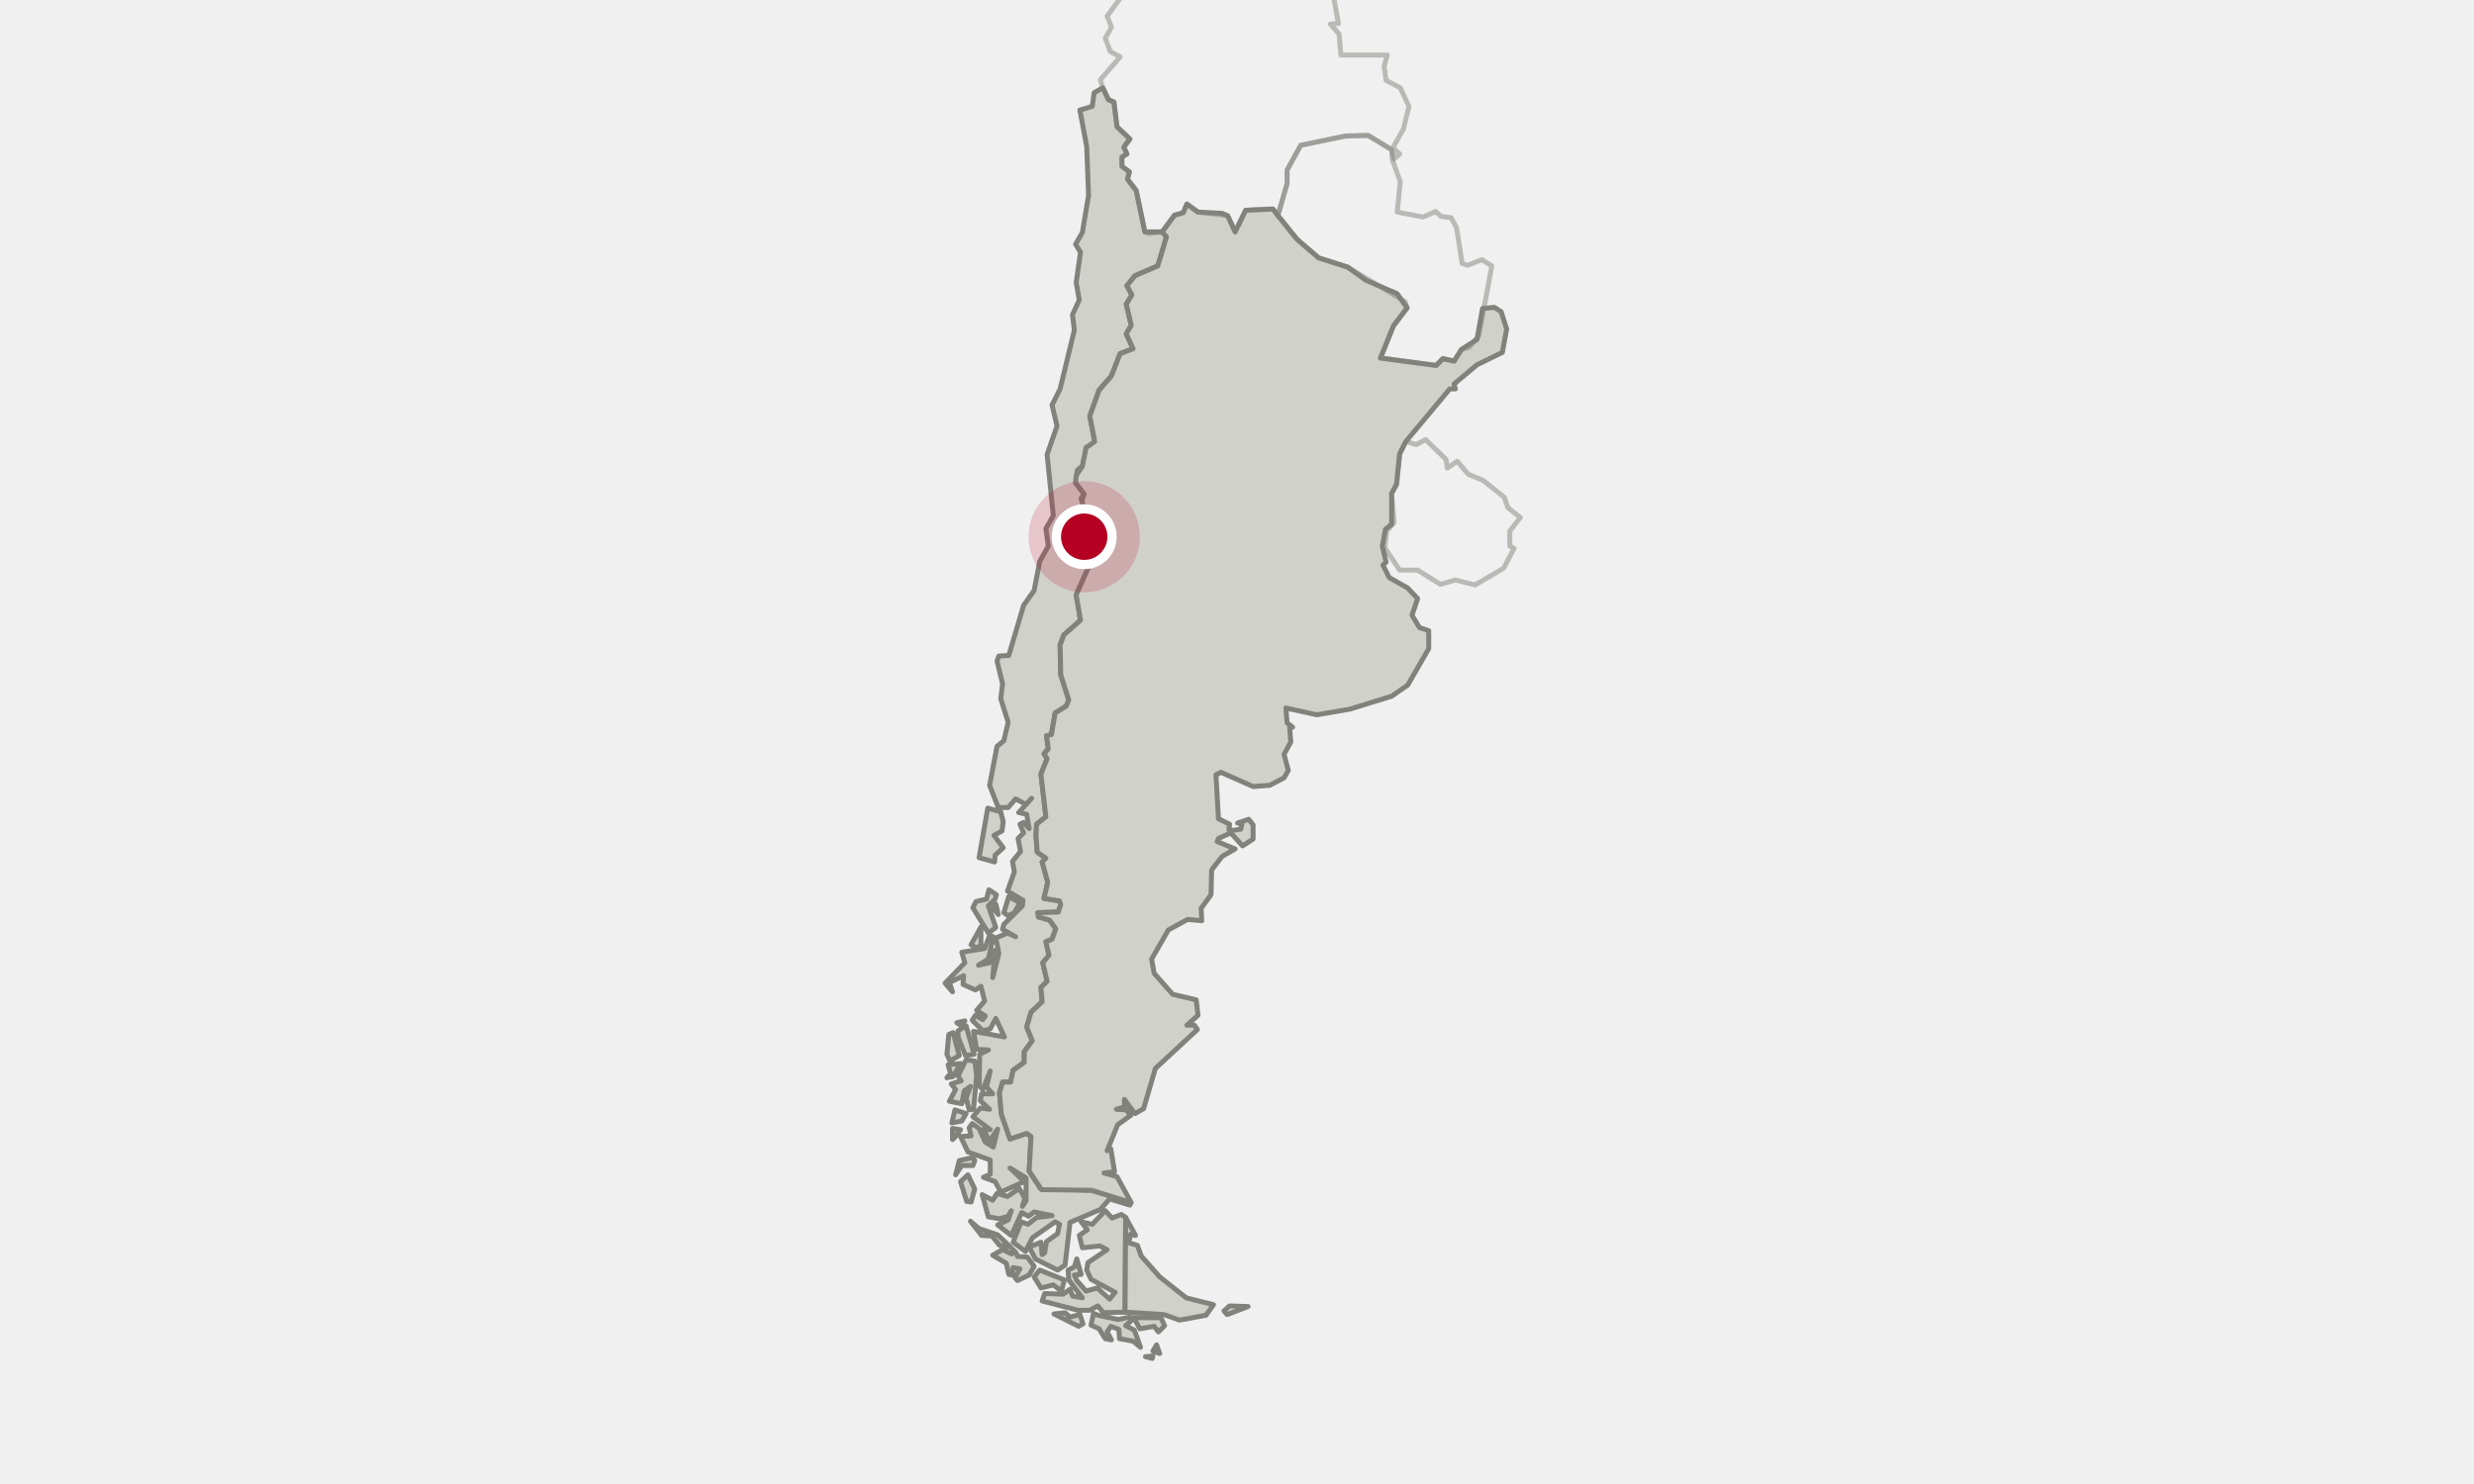
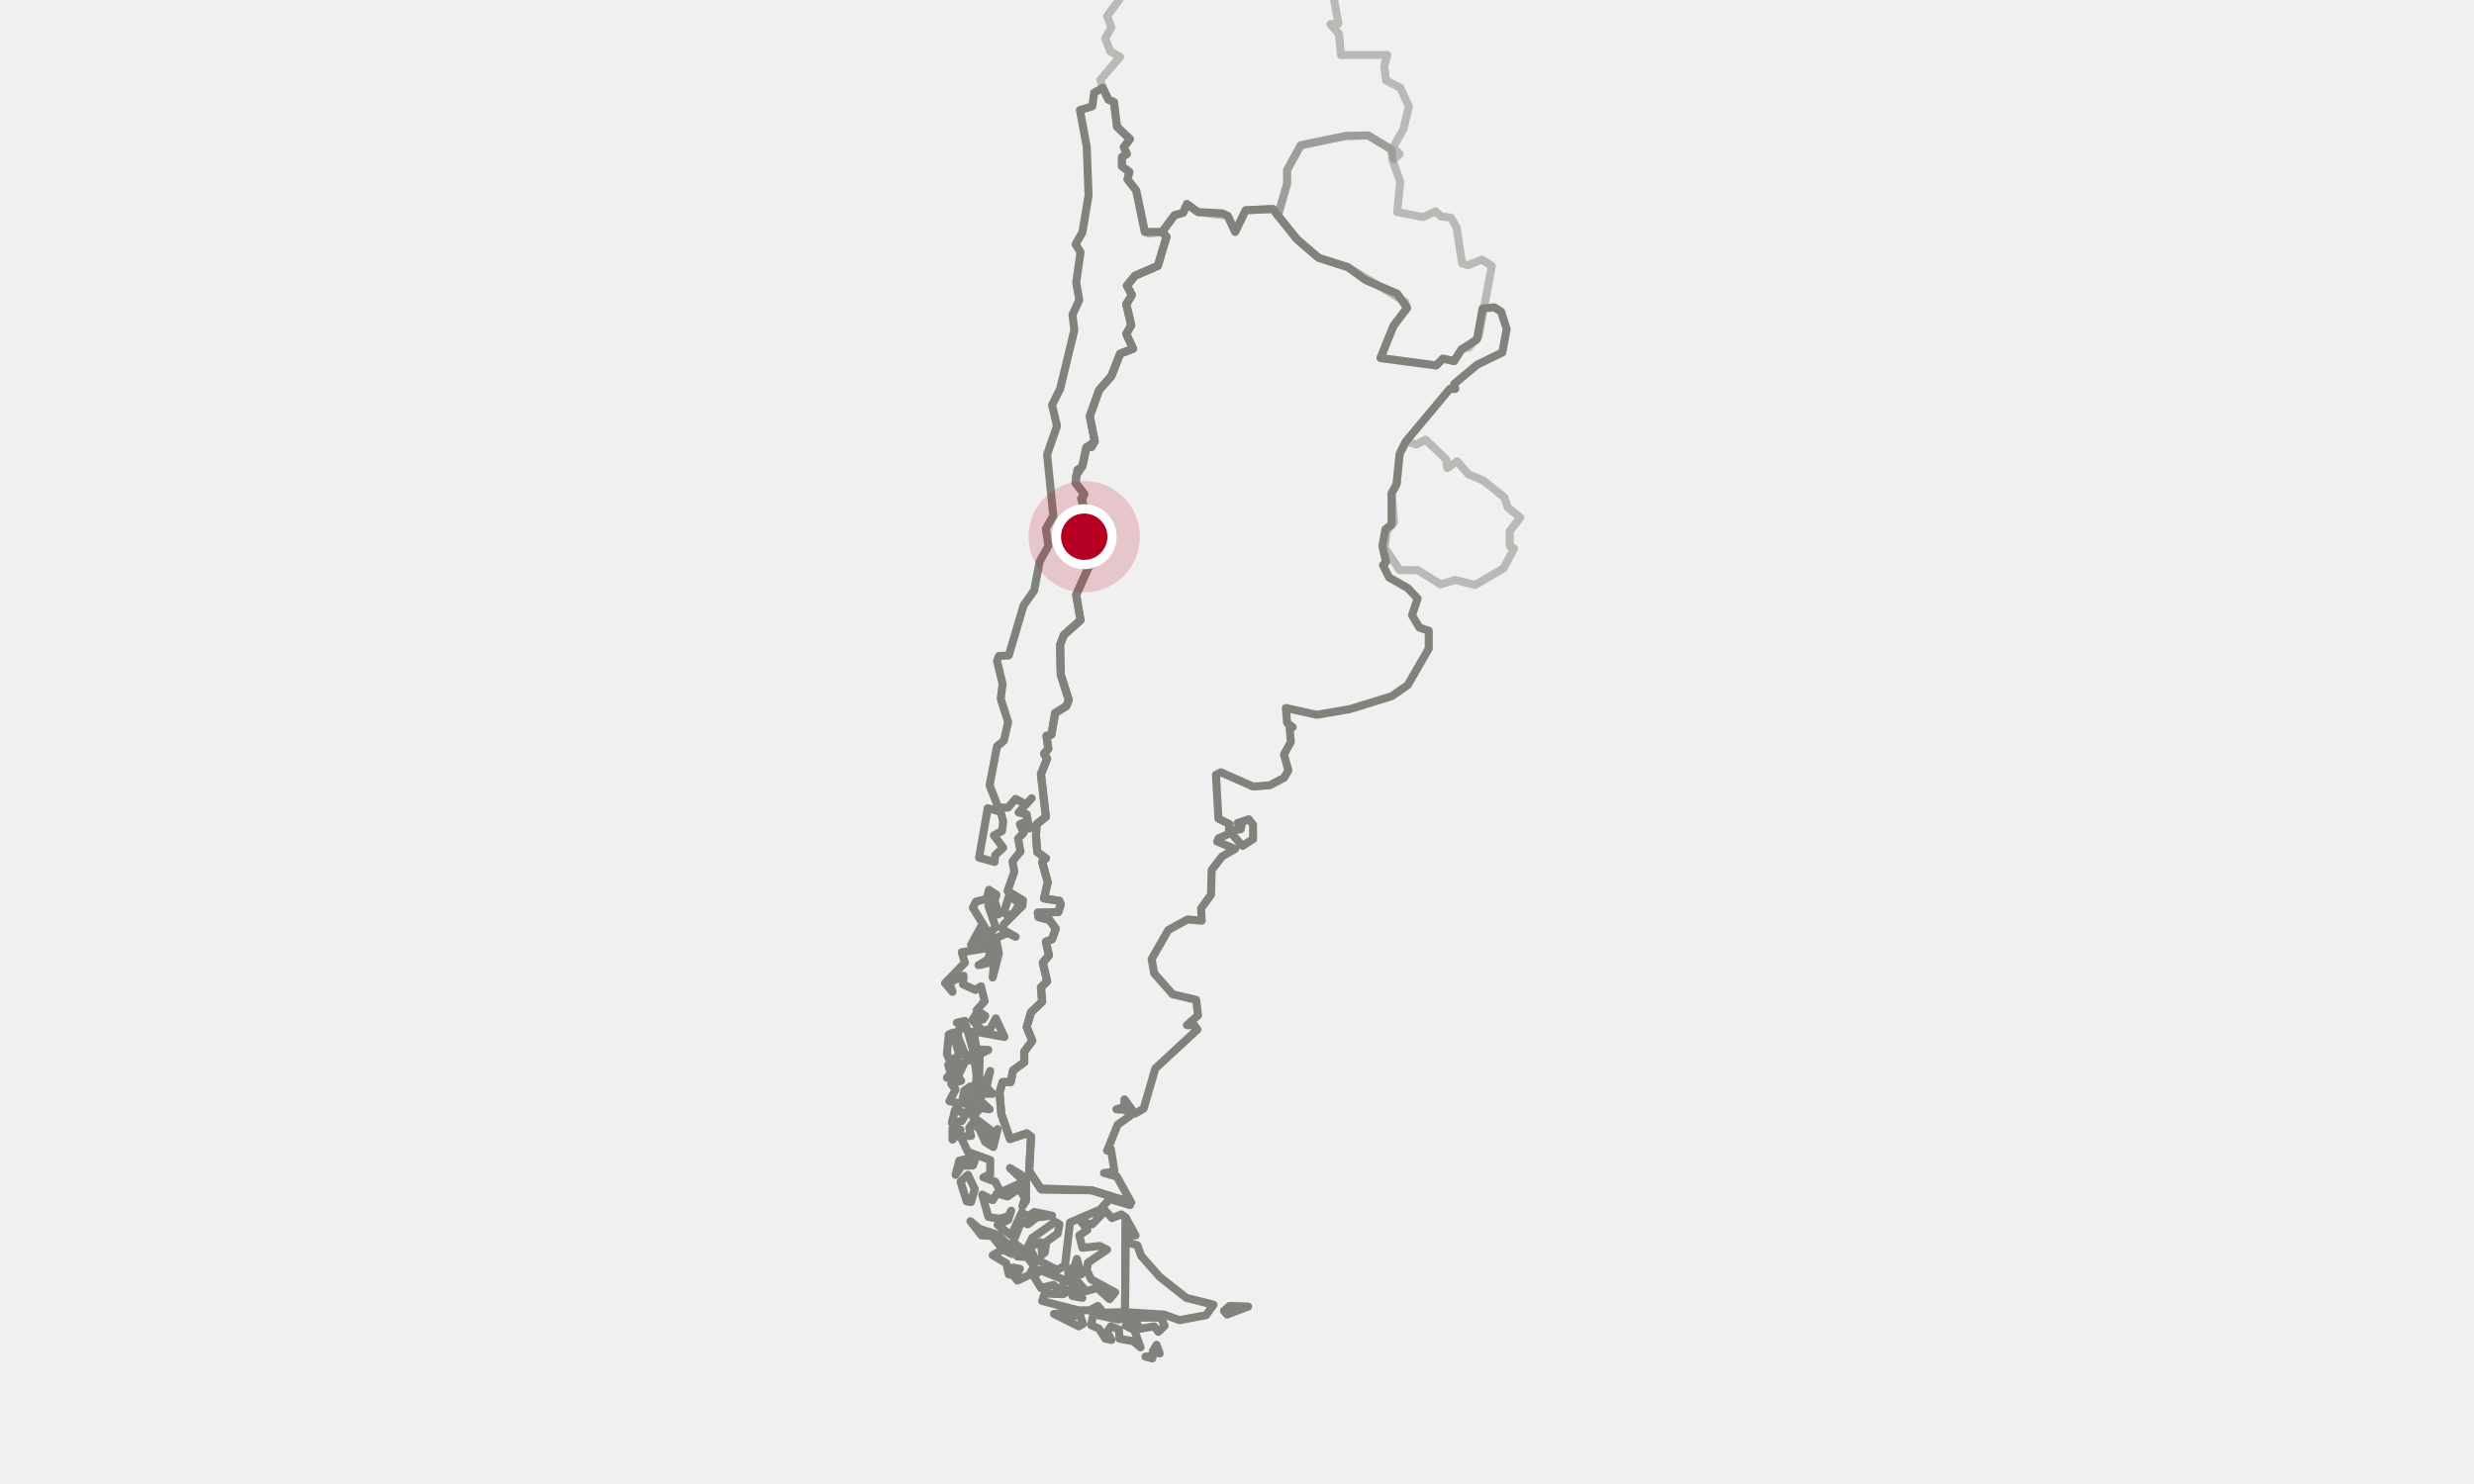
<svg xmlns="http://www.w3.org/2000/svg" width="400" height="240" viewBox="0 0 400 240">
-   <g fill="#d1d1cc" stroke="#82827c" stroke-width=".8" stroke-linejoin="round" fill-rule="evenodd">
+   <g fill="none" stroke="#82827c" stroke-width="1.3" stroke-linejoin="round" fill-rule="evenodd">
    <path data-country="CHL" d="M174.6,17.8 176.6,17.2 176.9,15 178.3,14.2 179.2,16.1 180.1,16.5 180.6,20.5 182.7,22.5 181.7,23.8 182.2,24.9 181.4,25.4 181.4,26.9 182.6,27.8 182.3,29 183.7,30.8 185.1,37.5 187.9,37.5 188.6,38.3 187.2,43 183.5,44.6 182.2,46.2 183,47.7 182.1,49.2 182.9,52.6 182.1,54 183.2,56.4 181.1,57.2 179.7,60.8 177.7,63.1 176.2,67.3 177,71.4 176.5,72.3 175.7,72.3 175,75.4 174.2,76 173.9,78.1 175.3,79.9 174.8,80.6 176.2,84.5 176,86 177.1,86.4 176.9,91.1 176.1,91.5 174,96.2 174.7,100.3 172,102.7 171.4,104.3 171.5,109.1 172.8,113.2 172.4,114.2 170.6,115.3 170,118.8 169.2,119 169.5,121.1 168.8,121.9 169.3,122.7 168.3,125.2 169.1,132.1 167.6,133.3 167.5,135.1 167.7,137.8 169.1,138.8 168.5,139.4 169.4,142.7 168.8,145.3 171.3,145.7 171.5,146.3 171.1,147.5 167.8,147.6 167.9,148.3 169.7,148.8 170.7,150.2 170.1,151.9 169.1,152.3 169.6,154.5 168.6,155.7 169.3,158.7 168.3,159.7 168.5,162 166.7,163.7 166,166.1 166.9,168.3 165.6,170.1 165.6,171.8 163.8,173.1 163.4,175 162.1,175 161.6,176.7 161.9,180.2 163.3,184.2 166,183.3 166.7,183.8 166.4,189.4 168.2,192.2 176.5,192.5 182.7,194.4 182.7,194.9 179.4,193.9 177.9,195.6 173,197.7 172.2,204.6 171,205.4 167.4,203.6 166.4,201.7 168.3,200.9 168.5,202.9 168.9,202.6 169.2,200.8 171,199.5 171.3,198 170.6,197.6 166.9,200.2 165.8,202.4 163.8,200.9 165.1,197.6 166.2,198 167.6,196.9 170.1,196.6 167.2,196 166.3,196.7 165.2,196.1 163.5,199.8 161.3,198.1 163,197.3 163.5,195.8 163,196.7 161.6,197.1 159.8,196.8 158.8,193.2 160.5,194.1 161.2,193 162.9,193.5 164.8,192.2 165.7,193.8 165.3,195.1 165.9,194.2 165.9,190.5 163.3,188.9 165.6,191.1 161.8,192.8 160.9,191.1 159,190.4 160.1,189.9 160.1,187.6 156.5,186.3 155.3,183.8 157,183.7 156.7,182.4 157.2,181.7 158.3,182.5 159.3,184.7 160.6,185.5 161.3,182.6 159.9,184.7 159.1,182.5 160.1,182.7 157.3,180.6 158.5,179.2 160,179.4 158.5,178 158.7,176.9 160.5,176.9 159.5,175.8 160.1,173.2 158.9,176.2 158.3,175.6 158.4,170.5 159.8,169.8 157.9,169.7 157.4,166.8 162.4,167.7 161,164.7 160.1,166.4 158.9,166.7 157.2,165 157.7,164.2 158.9,164.9 159.3,164.3 157.9,163.4 159.2,161.9 158.6,159.5 157.7,160.1 155.7,159.2 155.8,157.8 153.5,158.9 154,160.4 152.8,159 156,155.7 155.5,154 159.2,153.4 160,151.3 160.6,151.5 159.8,155.1 158.2,156.1 160,155.7 160.9,153.7 160.5,158.1 161.5,154.2 161,151.7 162.9,150.9 164.2,151.5 162.1,150.3 162.3,149.5 165.3,146.5 165.4,145.6 162.9,144.1 164,141 163.7,139.3 165,137.7 164.6,135.6 165.5,134.7 164.9,133.3 165.5,133 166.4,134 166,131.7 164.7,131.4 166.8,129.1 165.9,130.1 164.2,129.2 163,130.6 161.4,130.6 160,127 161.2,120.7 162.3,119.8 163,116.8 161.8,113 162.1,110.6 161.2,106.9 161.5,106.1 163.1,106 165.5,97.9 167.2,95.5 168.1,90.8 169.5,88.3 169.1,85.5 170.3,83.4 169.3,73.5 170.9,68.9 170.1,65.5 171.4,62.9 173.7,53.4 173.4,50.9 174.5,48.5 174,45.7 174.7,40.8 173.9,39.5 175,37.6 176,31.6 175.7,23.7 174.6,17.8ZM182,196.9 181.9,212.2 178.4,212.3 177.5,211.2 176.2,211.9 174.3,211.9 168.5,210.4 168.9,209.2 171.9,209.3 173,208.5 173.4,209.6 175,209.9 172.8,207 172.7,205.4 173.7,204.9 174.1,203.6 174.8,206.1 173.7,206.2 174.1,207.1 175.6,208.8 177.4,208.3 179.4,210.1 180.3,209 176.4,206.9 175.7,205.4 175.9,204.2 179,202.1 177.8,201.5 175,201.8 174.5,199.8 175.8,198.9 174.8,197.6 176.6,198 178.7,195.8 179.8,197 181.3,196.4 182,196.9ZM188.3,214.4 187.3,215.4 186.6,214.5 184.3,214.9 183.3,213.1 187.7,213.1 188.3,214.4ZM160.8,139.4 158.3,138.7 159.7,130.7 161.8,131.3 162.2,132.9 162,134.4 160.7,135.1 162.2,137.1 160.9,138.3 160.8,139.4ZM157.9,174 157.4,179.4 156.7,179.5 156.2,177.6 156.9,175.7 155.9,176.4 155.5,178.5 153.5,178.1 154.5,176.2 153.8,175.3 155.4,174.8 154.9,174 156.2,171.4 157.6,171.6 157.9,174ZM153.6,171.6 153.1,170.5 153.4,167.3 154.1,167 155.1,170.7 153.6,171.6ZM158.3,198.7 161.3,199.7 163.4,201.7 161.6,201.4 160.4,199.9 158.7,199.8 156.9,197.5 158.3,198.7ZM157.5,170.5 156.1,170.7 154.9,167.7 154.9,166.7 156.2,165.9 157.5,170.5ZM164.3,202.6 164.5,203.2 166.1,203.3 167.2,204.8 166.4,206.2 164.5,207.1 164.1,206.6 164.9,205.2 163.8,205 163.6,206.2 163.1,206.1 162.7,204.3 160.5,203 162.1,202.1 163.6,202.8 163.7,202 164.3,202.6ZM156.5,190 157.6,192.3 157,194.4 156.3,194.3 155.3,191.1 156.5,190ZM177.5,212.7 180.8,213.4 182.7,213 182.9,213.6 182,214.4 183.4,215.1 184.4,217.9 183.2,216.9 181,216.5 180.9,215 179.6,214.5 179,215.4 179.7,216.7 178.7,216.5 177.7,214.9 176.4,214.3 176.8,212.4 177.5,212.7ZM170.6,206.4 172.1,207 171.6,208.8 170.3,207.8 168.3,208.3 167.2,206.5 168.1,205.4 170.6,206.4ZM160.9,145.4 159.8,146.5 161,150 159.8,150.9 157.3,146.8 157.8,145.8 159.5,145.4 159.9,143.9 161.1,144.7 160.9,145.4ZM164,147.6 163,148.1 162.3,147.6 163.1,145 164.9,146 164,147.6ZM154.5,183.8 154,184.3 154,182.5 155.3,182.7 154.5,183.8ZM155.3,172 154.1,174.1 153.1,174.3 153.7,173.6 153.3,172.2 155.3,172ZM155.3,165.8 154.7,165.4 156,165.1 155.3,165.8ZM161.4,147.9 160.6,146.9 161,146.2 161.4,147.9ZM157.6,187.7 157.3,188.5 155.5,188.5 154.5,190 155.1,187.7 157.3,187.2 157.6,187.7ZM155.5,181.3 153.9,181.6 154.4,179.5 156.2,180.1 155.5,181.3ZM158.6,152.9 157.9,153.3 157,152.8 158.6,149.9 158.6,152.9ZM186.3,219.7 185.2,219.4 186.4,219.3 186.3,219.7ZM172.2,212.3 173,213 174.6,212.6 175.1,214.1 174.4,214.5 170.4,212.5 172.2,212.3ZM187.5,218.9 186.4,218.5 187,217.5 187.5,218.9Z" />
    <path data-country="ARG" d="M227.3,71.4 226.3,73.4 225.8,78.3 225,79.8 225,84.8 224,85.6 223.5,88.3 224.1,90.9 223.6,91.4 224.6,93.4 227.6,95.1 229.2,96.8 228.3,99.5 229.5,101.5 231,102 231,104.9 227.6,110.8 225,112.6 218.2,114.7 212.9,115.6 207.9,114.5 208.1,116.9 209,117.6 208.5,117.6 208.7,120 207.6,122 208.3,124.6 207.6,125.8 205.3,127 202.6,127.2 197.4,124.9 196.6,125.3 197,132.4 198.8,133.3 198.7,134.2 199.3,134.3 200.6,134.1 200.8,133.3 200.1,133.1 201.9,132.5 202.6,133.4 202.6,135.7 200.9,136.8 199,134.7 197,135.6 196.8,136.1 199.7,137.3 197.6,138.5 195.9,140.7 195.8,144.7 194.2,146.9 194.3,148.9 192,148.7 188.9,150.4 186.2,155.1 186.6,157.4 189.6,160.8 193.4,161.7 193.7,164.2 191.9,165.8 193.1,165.8 193.6,166.5 186.8,172.8 184.9,179.3 183.5,180.1 181.8,177.8 181.8,179 180.5,179.4 182.1,179.5 182.8,180.4 180.7,181.9 179,186.1 179.6,185.8 180.2,189.5 178.5,189.7 180.6,190.3 182.9,194.5 176.5,192.5 168.4,192.4 166.4,189.4 166.7,183.8 166,183.3 163.3,184.2 161.9,180.2 161.6,176.7 162.1,175 163.4,175 163.8,173.1 165.6,171.8 165.6,170.1 166.9,168.3 166,166.1 166.7,163.7 168.5,162 168.3,159.7 169.3,158.7 168.6,155.7 169.6,154.5 169.1,152.3 170.1,151.9 170.7,150.2 169.7,148.8 167.9,148.3 167.8,147.6 171.1,147.5 171.5,146.3 171.3,145.7 168.8,145.3 169.4,142.7 168.5,139.4 169.1,138.8 167.7,137.8 167.5,135.1 167.6,133.3 169.1,132.1 168.3,125.2 169.3,122.7 168.8,121.9 169.5,121.1 169.2,119 170,118.8 170.6,115.3 172.4,114.2 172.8,113.2 171.5,109.1 171.4,104.3 172,102.7 174.7,100.3 174,96.2 176.1,91.5 176.9,91.1 177.1,86.4 176,86 176.2,84.5 174.9,81 175.3,79.9 173.9,78.1 174,76.9 175,75.4 175.6,72.4 177,71.4 176.2,67.3 177.7,63.1 179.7,60.8 181.1,57.2 183.2,56.4 182.1,54 182.9,52.6 182.1,49.2 183,47.7 182.2,46.2 183.5,44.6 187.2,43 188.6,38.3 187.9,37.5 189.9,34.8 191.3,34.4 191.9,33 193.7,34.3 197.6,34.5 198.5,34.9 199.7,37.5 201.4,34 205.8,33.8 209.6,38.6 213.2,41.7 217.9,43.2 220.8,45.3 225.9,47.5 227.5,49.8 225.3,52.7 223.2,57.9 232.2,59.1 233.3,58 235.1,58.4 236.3,56.5 238.8,54.9 239.7,49.9 241.6,49.7 242.7,50.4 243.6,53.2 242.9,57 238.8,59 235.1,62.1 235.3,62.9 234.4,62.9 227.3,71.4ZM181.9,212.2 182,196.9 183.6,199.8 182.8,199.6 182.5,201 183.9,201.4 184.5,203.1 187.5,206.5 191.8,209.9 196.2,211 195,212.7 190.7,213.5 188.2,212.6 181.9,212.2ZM198.8,211.2 201.8,211.3 198.4,212.6 197.9,212 198.8,211.2Z" />
    <path data-country="BOL" fill="none" opacity=".5" d="M178.3,14.2 177.9,12.9 181.1,9.2 179.5,8.3 178.7,6.2 179.7,4.4 179,2.6 181,-0.1 180.1,-2.2 180.5,-5.6 181.7,-7.2 178.1,-13.7 182,-13 190.4,-18.1 195.3,-18.9 195.3,-12.4 196.9,-9.4 199.3,-7.4 204.9,-6.5 206.1,-5.1 208.8,-4.4 210.1,-2.8 213.1,-3 215.4,-1.7 216.4,3.8 215.1,3.9 216.5,5.5 216.8,8.9 224.3,8.9 223.8,10.7 224.1,13 226.4,14.2 227.8,17.2 226.9,20.9 225.2,23.9 226.3,24.9 225.4,25.7 225,24.2 221.2,21.9 217.5,22 210.3,23.5 208.1,27.5 208.1,29.7 206.6,34.9 205.8,33.8 201.4,34 199.7,37.5 198.5,34.9 193.7,34.3 191.9,33 191.3,34.4 189.9,34.8 187.9,37.5 185.8,37.8 185.1,37.5 183.7,30.8 182.3,29 182.6,27.8 181.4,26.9 181.4,25.4 182.2,24.9 181.7,23.8 182.6,22.4 180.6,20.5 180.1,16.5 179.2,16.1 178.3,14.2Z" />
    <path data-country="PRY" fill="none" opacity=".5" d="M225.1,25.8 226.4,29.4 225.9,34.3 230.1,35.1 232.1,34.2 233,35 234.6,35.2 235.5,36.8 236.4,42.6 237.3,42.9 239.6,42 241.2,43 239.1,54.3 237.5,56.2 236.3,56.5 235.1,58.4 233.3,58 232.2,59.1 223.2,57.9 225.3,52.7 227.5,49.8 227.2,48.8 217.9,43.2 213.2,41.7 210.1,39.1 206.6,34.9 208.1,29.7 208.1,27.5 210.3,23.5 217.5,22 221.2,21.9 225,24.2 225.1,25.8Z" />
    <path data-country="URY" fill="none" opacity=".5" d="M244.8,88.7 243.1,91.9 238.5,94.6 235.3,93.8 232.9,94.5 229.2,92.2 226.3,92.2 223.9,88.6 224.2,85.9 225.4,84.5 225,79.8 225.8,78.3 226.3,73.4 227.3,71.4 229,71.9 230.5,71.1 233.8,74.3 234,75.7 235.6,74.6 237.4,76.7 239.8,77.7 243.2,80.4 243.8,82.1 245.8,83.7 244.1,85.9 244.1,88.3 244.8,88.7Z" />
  </g>
  <g data-coordinates="-70.249,-33.354">
    <circle cx="175.3" cy="86.8" r="9" fill="#b50024" opacity=".18" />
    <circle cx="175.3" cy="86.8" r="4.5" fill="#b50024" stroke="#fff" stroke-width="1.5" />
  </g>
</svg>
